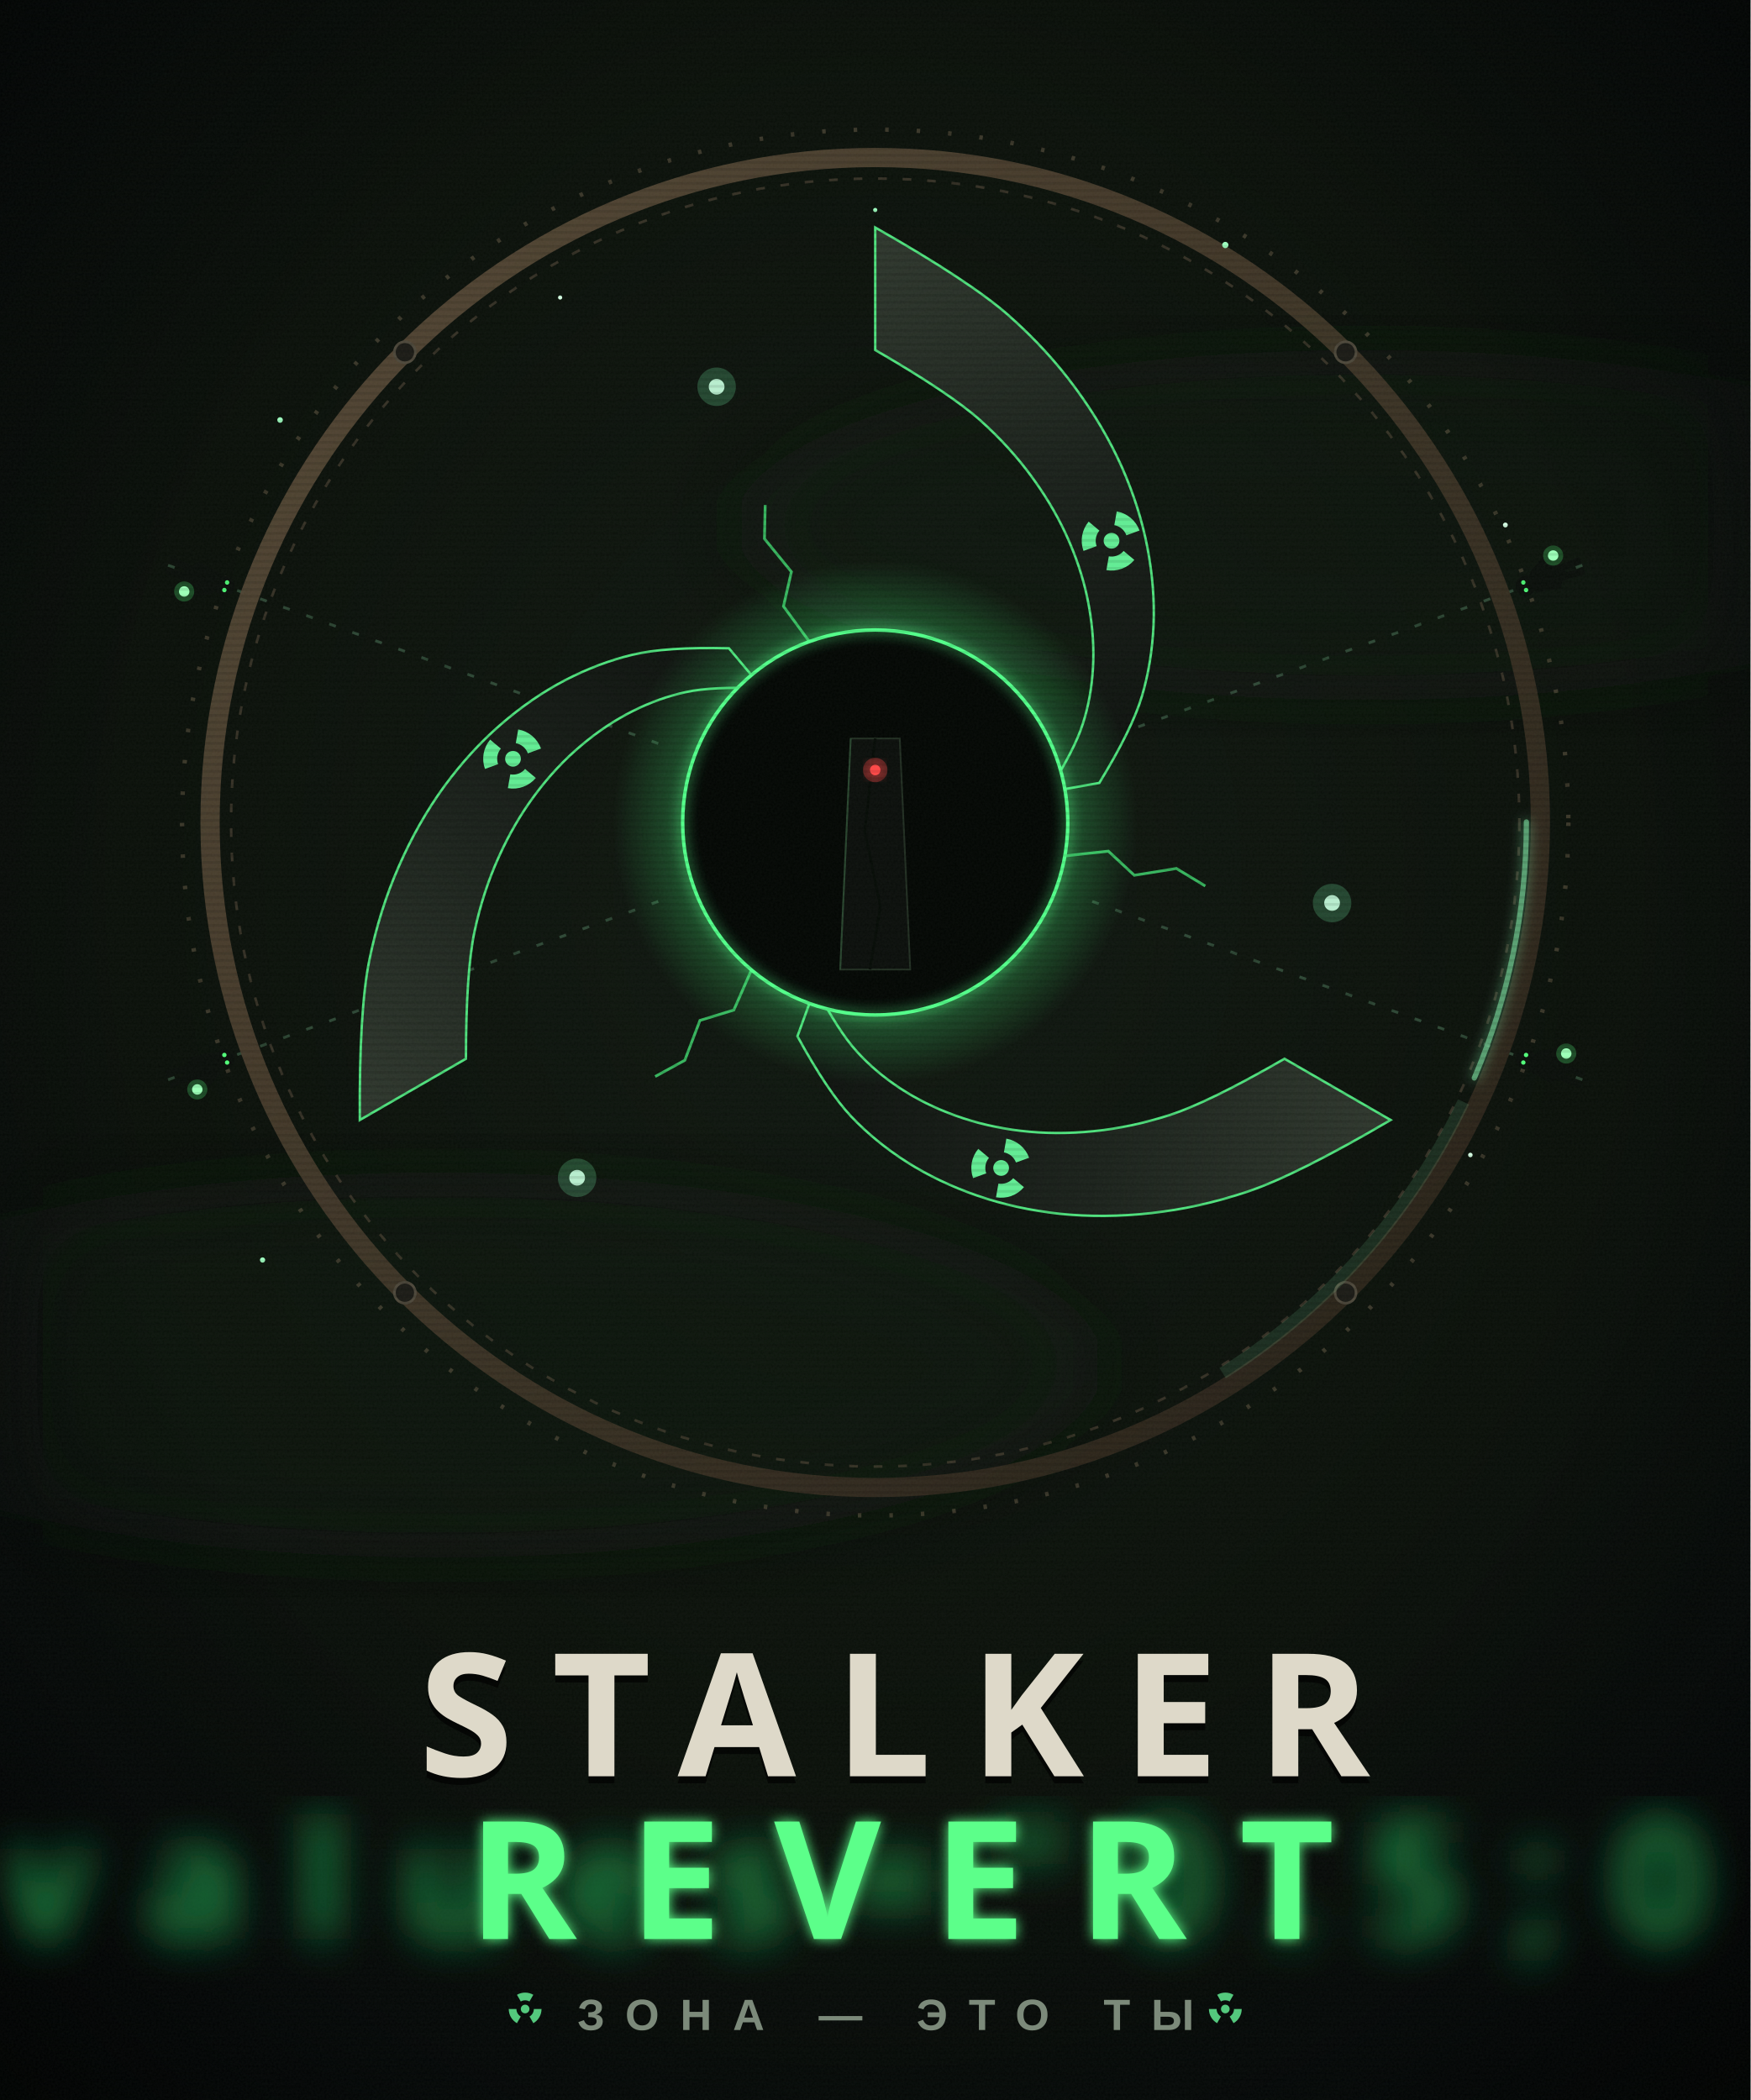
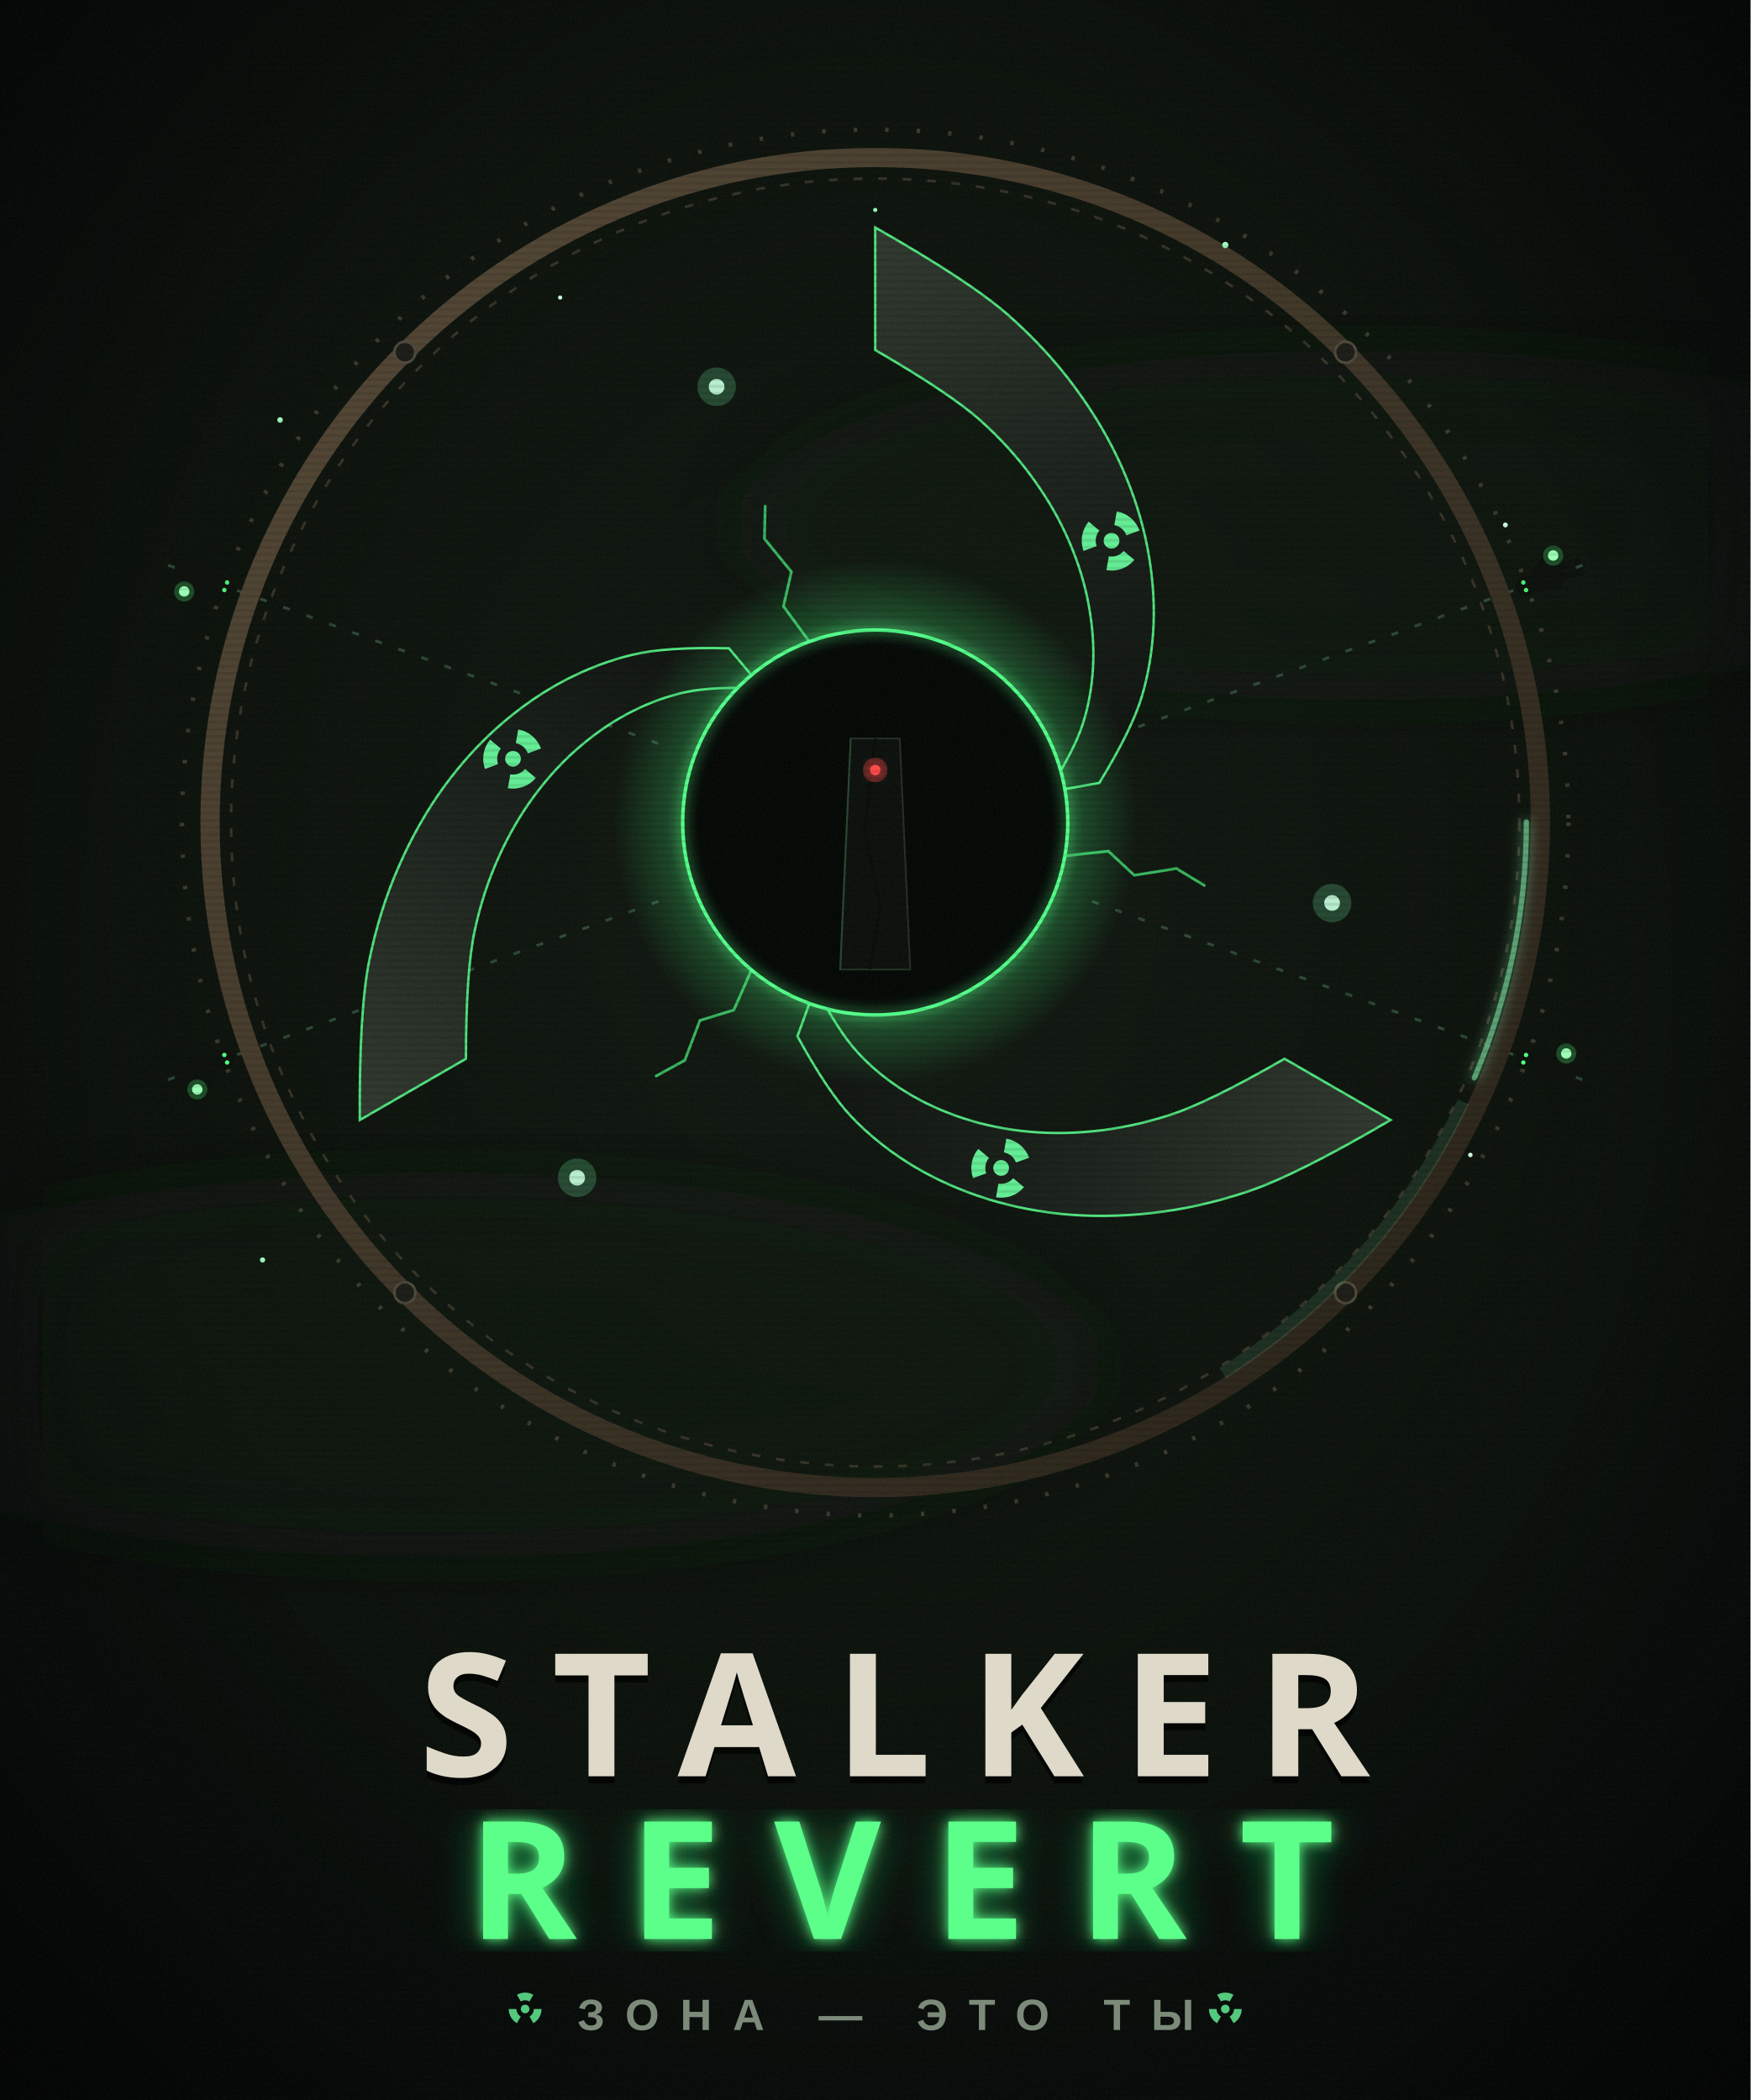
<svg xmlns="http://www.w3.org/2000/svg" width="1000" height="1200" viewBox="0 0 1000 1200">
  <defs>
    <radialGradient id="bgG" cx="50%" cy="42%" r="75%">
      <stop offset="0" stop-color="#101710" />
      <stop offset="0.55" stop-color="#0a0e09" />
      <stop offset="1" stop-color="#04060a" />
    </radialGradient>
    <radialGradient id="vig" cx="50%" cy="46%" r="72%">
      <stop offset="0" stop-color="#000" stop-opacity="0" />
      <stop offset="0.6" stop-color="#000" stop-opacity="0" />
      <stop offset="0.82" stop-color="#000" stop-opacity="0.38" />
      <stop offset="1" stop-color="#000" stop-opacity="0.9" />
    </radialGradient>
    <radialGradient id="coreGlow">
      <stop offset="0" stop-color="#49ff80" stop-opacity="0.4" />
      <stop offset="0.7" stop-color="#49ff80" stop-opacity="0.3" />
      <stop offset="1" stop-color="#49ff80" stop-opacity="0" />
    </radialGradient>
    <radialGradient id="crimsonGrad">
      <stop offset="0" stop-color="#ff2f1f" stop-opacity="0.6" />
      <stop offset="0.55" stop-color="#b3120a" stop-opacity="0.22" />
      <stop offset="1" stop-color="#b3120a" stop-opacity="0" />
    </radialGradient>
    <linearGradient id="bladeGrad" gradientUnits="userSpaceOnUse" x1="490" y1="150" x2="640" y2="480">
      <stop offset="0" stop-color="#31382f" />
      <stop offset="0.5" stop-color="#1b201b" />
      <stop offset="1" stop-color="#0c0f0c" />
    </linearGradient>
    <linearGradient id="rust" x1="0" y1="0" x2="1" y2="1">
      <stop offset="0" stop-color="#5a4a38" />
      <stop offset="1" stop-color="#241d15" />
    </linearGradient>
    <filter id="fGlow" x="-60%" y="-60%" width="220%" height="220%">
      <feGaussianBlur stdDeviation="3.5" result="b" />
      <feMerge>
        <feMergeNode in="b" />
        <feMergeNode in="SourceGraphic" />
      </feMerge>
    </filter>
    <filter id="fGlowBig" x="-80%" y="-80%" width="260%" height="260%">
      <feGaussianBlur stdDeviation="9" result="b" />
      <feMerge>
        <feMergeNode in="b" />
        <feMergeNode in="SourceGraphic" />
      </feMerge>
    </filter>
    <filter id="fBlur30">
      <feGaussianBlur stdDeviation="30" />
    </filter>
    <filter id="fBlur12">
      <feGaussianBlur stdDeviation="12" />
    </filter>
    <filter id="fGrain" x="0" y="0" width="100%" height="100%">
      <feTurbulence type="fractalNoise" baseFrequency="0.8" numOctaves="2" stitchTiles="stitch" />
      <feColorMatrix type="matrix" values="0 0 0 0 0.45  0 0 0 0 0.85  0 0 0 0 0.55  0 0 0 0.06 0" />
    </filter>
    <pattern id="scan" width="4" height="4" patternUnits="userSpaceOnUse">
      <rect width="4" height="1.6" fill="#000" opacity="0.5" />
    </pattern>
    <g id="miniTre">
      <circle r="4.5" fill="#66f79a" />
      <g stroke="#66f79a" stroke-width="8" fill="none">
        <path d="M -6.5,-11.3 A 13,13 0 0 1 6.5,-11.3" />
        <path d="M -6.5,-11.3 A 13,13 0 0 1 6.5,-11.3" transform="rotate(120)" />
        <path d="M -6.5,-11.3 A 13,13 0 0 1 6.5,-11.3" transform="rotate(240)" />
      </g>
    </g>
    <g id="bladeArm">
      <path fill="url(#bladeGrad)" stroke="#4fe07d" stroke-width="1.4" d="M 500,160         Q 554.5,191 576.4,210.4 Q 598.3,229.8 614.4,251.8 Q 630.6,273.8 640.9,296.9         Q 651.1,320 655.5,342.9 Q 659.9,365.8 659,387.3 Q 658,408.8 652.4,427.7         Q 646.8,446.6 628,477.4 L 598.5,482.6         Q 613.9,458.5 618.6,443.6 Q 623.4,428.8 624.4,411.8 Q 625.4,394.7 622.1,376.5         Q 618.9,358.3 611,339.9 Q 603.1,321.4 590.4,303.8 Q 577.8,286.2 560.5,270.6         Q 543.2,255 500,230 Z" />
      <use href="#miniTre" transform="translate(635,339) rotate(40)" opacity="0.95" />
    </g>
    <g id="orb">
      <circle r="11" fill="#7bffb0" opacity="0.22">
        <animate attributeName="r" values="9;14;9" dur="3.4s" repeatCount="indefinite" />
      </circle>
      <circle r="4.5" fill="#c9ffe0" opacity="0.9">
        <animate attributeName="r" values="4.5;7;4.5" dur="3.4s" repeatCount="indefinite" />
      </circle>
    </g>
    <g id="stalker">
      <circle cx="0" cy="-30" r="5" fill="#0a0d0a" />
      <path fill="#0a0d0a" d="M-5,-26 Q0,-29 5,-26 L7,-14 L4,-12 L4.5,0 L1.5,0 L0.5,-9 L-0.5,-9 L-1.5,0 L-4.5,0 L-4,-12 L-7,-14 Z" />
      <path d="M5,-24 L9,-17 L8.5,-12" stroke="#0a0d0a" stroke-width="3" fill="none" stroke-linecap="round" />
      <circle cx="-2" cy="-30.5" r="1.1" fill="#52ff7a" />
      <circle cx="2" cy="-30.5" r="1.1" fill="#52ff7a" />
      <circle cx="9.5" cy="-12" r="5" fill="#52ff7a" opacity="0.25" />
      <circle cx="9.5" cy="-12" r="2.6" fill="#9dffb8">
        <animate attributeName="opacity" values="0.6;1;0.6" dur="2s" repeatCount="indefinite" />
      </circle>
    </g>
    <path id="tp1" d="M 132.8,288 A 424,424 0 0 1 867.2,288" fill="none" />
    <path id="tp2" d="M 132.8,288 A 424,424 0 0 1 867.2,288" transform="rotate(120 500 500)" fill="none" />
    <path id="tp3" d="M 132.8,288 A 424,424 0 0 1 867.2,288" transform="rotate(240 500 500)" fill="none" />
  </defs>
  <rect width="1000" height="1200" fill="url(#bgG)" />
  <ellipse cx="250" cy="780" rx="380" ry="110" fill="#0c150d" opacity="0.55" filter="url(#fBlur30)">
    <animateTransform attributeName="transform" type="translate" values="0 0; 40 -12; 0 0" dur="26s" repeatCount="indefinite" />
  </ellipse>
  <ellipse cx="780" cy="300" rx="360" ry="100" fill="#0a130c" opacity="0.5" filter="url(#fBlur30)">
    <animateTransform attributeName="transform" type="translate" values="0 0; -35 10; 0 0" dur="31s" repeatCount="indefinite" />
  </ellipse>
  <g transform="translate(0,-30)">
    <g stroke="#5e9370" stroke-width="1.6" stroke-dasharray="4 10" opacity="0.4">
      <line x1="96" y1="353" x2="377.7" y2="455.5">
        <animate attributeName="stroke-dashoffset" from="0" to="-56" dur="2.2s" repeatCount="indefinite" />
      </line>
      <line x1="96" y1="647" x2="377.7" y2="544.5">
        <animate attributeName="stroke-dashoffset" from="0" to="-56" dur="2.2s" repeatCount="indefinite" />
      </line>
      <line x1="904" y1="353" x2="622.3" y2="455.5">
        <animate attributeName="stroke-dashoffset" from="0" to="-56" dur="2.2s" repeatCount="indefinite" />
      </line>
      <line x1="904" y1="647" x2="622.3" y2="544.5">
        <animate attributeName="stroke-dashoffset" from="0" to="-56" dur="2.2s" repeatCount="indefinite" />
      </line>
    </g>
    <g font-family="Arial, sans-serif" font-size="21" font-weight="bold" letter-spacing="6" fill="#59634f" opacity="0.85">
      <text>&lt;textPath href="#tp1" startOffset="50%" text-anchor="middle"&gt;ЗОНА ОТЧУЖДЕНИЯ&lt;/textPath&gt;</text>
      <text>&lt;textPath href="#tp2" startOffset="50%" text-anchor="middle"&gt;АНОМАЛЬНАЯ АКТИВНОСТЬ&lt;/textPath&gt;</text>
      <text>&lt;textPath href="#tp3" startOffset="50%" text-anchor="middle"&gt;S.T.A.L.K.E.R. REVERT&lt;/textPath&gt;</text>
    </g>
    <g stroke="#37b45e" stroke-width="1.6" fill="none">
      <animate attributeName="opacity" values="0.3;0.7;0.4;0.6;0.3" dur="6s" repeatCount="indefinite" />
      <path d="M500,390 L493,366 L504,349 L496,326 L503,308" transform="rotate(100 500 500)" />
      <path d="M500,390 L493,366 L504,349 L496,326 L503,308" transform="rotate(220 500 500)" />
      <path d="M500,390 L493,366 L504,349 L496,326 L503,308" transform="rotate(340 500 500)" />
    </g>
    <g>
      <animateTransform attributeName="transform" type="rotate" from="360 500 500" to="0 500 500" dur="60s" repeatCount="indefinite" />
      <use href="#bladeArm" />
      <use href="#bladeArm" transform="rotate(120 500 500)" />
      <use href="#bladeArm" transform="rotate(240 500 500)" />
      <use href="#orb" transform="translate(761,546)" />
      <use href="#orb" transform="translate(329.7,703)" />
      <use href="#orb" transform="translate(409.4,251)" />
    </g>
    <circle cx="500" cy="500" r="150" fill="url(#coreGlow)">
      <animate attributeName="opacity" values="0.55;0.95;0.55" dur="5s" repeatCount="indefinite" />
    </circle>
    <circle cx="500" cy="500" r="95" fill="url(#crimsonGrad)">
      <animate attributeName="opacity" values="0.3;0.9;0.45;0.8;0.3" dur="8s" repeatCount="indefinite" />
    </circle>
    <circle cx="500" cy="500" r="110" fill="#030503" />
    <circle cx="500" cy="500" r="110" fill="none" stroke="#52ff8a" stroke-width="2" filter="url(#fGlow)">
      <animate attributeName="opacity" values="0.35;0.85;0.35" dur="4.5s" repeatCount="indefinite" />
    </circle>
    <path d="M 486,452 L 514,452 L 520,584 L 480,584 Z" fill="#0b0d0b" stroke="#222d22" stroke-width="1" />
    <path d="M486,452 L480,584" stroke="#2f5c3a" stroke-width="1" opacity="0.5" fill="none" />
    <path d="M 500,452 L 494,505 L 503,548 L 497,584" stroke="#060a06" stroke-width="1.5" fill="none" />
    <circle cx="500" cy="470" r="7" fill="#ff4646" opacity="0.3">
      <animate attributeName="r" values="5;9;5" dur="2.6s" repeatCount="indefinite" />
    </circle>
    <circle cx="500" cy="470" r="3" fill="#ff4646" filter="url(#fGlow)">
      <animate attributeName="opacity" values="0.25;1;0.25" dur="2.6s" repeatCount="indefinite" />
    </circle>
    <circle cx="500" cy="500" r="380" fill="none" stroke="url(#rust)" stroke-width="11" opacity="0.95" />
    <circle cx="500" cy="500" r="368" fill="none" stroke="#57493a" stroke-width="1.5" stroke-dasharray="5 9" opacity="0.55" />
    <circle cx="500" cy="500" r="396" fill="none" stroke="#6a5c48" stroke-width="2.5" stroke-dasharray="2 16" opacity="0.5" />
    <g fill="#1c1a16" stroke="#4d463a" stroke-width="1.5">
      <circle cx="768.7" cy="231.3" r="6" />
      <circle cx="768.7" cy="768.7" r="6" />
      <circle cx="231.3" cy="231.3" r="6" />
      <circle cx="231.3" cy="768.7" r="6" />
    </g>
    <g>
      <animateTransform attributeName="transform" type="rotate" from="0 500 500" to="360 500 500" dur="11s" repeatCount="indefinite" />
      <circle cx="500" cy="500" r="372" fill="none" stroke="#8dffb8" stroke-width="7" stroke-dasharray="210 2127.3" stroke-dashoffset="-165" opacity="0.12" />
      <circle cx="500" cy="500" r="372" fill="none" stroke="#8dffb8" stroke-width="3" stroke-dasharray="150 2187.3" stroke-linecap="round" filter="url(#fGlow)" opacity="0.6" />
    </g>
    <g transform="translate(96,353) rotate(110) scale(1.15)">
      <g>
        <animateTransform attributeName="transform" type="translate" values="0 0;0 -1.8;0 0" dur="0.85s" repeatCount="indefinite" />
        <use href="#stalker" />
      </g>
    </g>
    <g transform="translate(96,647) rotate(70) scale(1.15)">
      <g>
        <animateTransform attributeName="transform" type="translate" values="0 0;0 -1.8;0 0" dur="0.95s" repeatCount="indefinite" />
        <use href="#stalker" />
      </g>
    </g>
    <g transform="translate(904,353) rotate(250) scale(1.15)">
      <g>
        <animateTransform attributeName="transform" type="translate" values="0 0;0 -1.8;0 0" dur="0.9s" repeatCount="indefinite" />
        <use href="#stalker" />
      </g>
    </g>
    <g transform="translate(904,647) rotate(290) scale(1.15)">
      <g>
        <animateTransform attributeName="transform" type="translate" values="0 0;0 -1.8;0 0" dur="1s" repeatCount="indefinite" />
        <use href="#stalker" />
      </g>
    </g>
  </g>
  <g fill="#9fffc0">
    <circle cx="160" cy="240" r="1.6">
      <animate attributeName="opacity" values="0;0.8;0" dur="5s" repeatCount="indefinite" />
      <animate attributeName="cy" values="240;180" dur="5s" repeatCount="indefinite" />
    </circle>
    <circle cx="320" cy="170" r="1.2" fill="#d6ffe4">
      <animate attributeName="opacity" values="0;0.7;0" dur="6s" begin="-3s" repeatCount="indefinite" />
      <animate attributeName="cy" values="170;115" dur="6s" begin="-3s" repeatCount="indefinite" />
    </circle>
    <circle cx="700" cy="140" r="1.8">
      <animate attributeName="opacity" values="0;0.75;0" dur="7s" begin="-1s" repeatCount="indefinite" />
      <animate attributeName="cy" values="140;80" dur="7s" begin="-1s" repeatCount="indefinite" />
    </circle>
    <circle cx="860" cy="300" r="1.4" fill="#d6ffe4">
      <animate attributeName="opacity" values="0;0.7;0" dur="5.5s" begin="-4s" repeatCount="indefinite" />
      <animate attributeName="cy" values="300;245" dur="5.5s" begin="-4s" repeatCount="indefinite" />
    </circle>
    <circle cx="150" cy="720" r="1.5">
      <animate attributeName="opacity" values="0;0.7;0" dur="6.5s" begin="-2s" repeatCount="indefinite" />
      <animate attributeName="cy" values="720;660" dur="6.5s" begin="-2s" repeatCount="indefinite" />
    </circle>
    <circle cx="840" cy="660" r="1.3" fill="#d6ffe4">
      <animate attributeName="opacity" values="0;0.65;0" dur="6s" begin="-5s" repeatCount="indefinite" />
      <animate attributeName="cy" values="660;600" dur="6s" begin="-5s" repeatCount="indefinite" />
    </circle>
    <circle cx="500" cy="120" r="1.2">
      <animate attributeName="opacity" values="0;0.7;0" dur="7.5s" begin="-3s" repeatCount="indefinite" />
      <animate attributeName="cy" values="120;65" dur="7.5s" begin="-3s" repeatCount="indefinite" />
    </circle>
  </g>
  <rect width="1000" height="1200" fill="#46ff7d" opacity="0">
    <animate attributeName="opacity" values="0;0.04;0.01;0.055;0;0.02;0.035;0" keyTimes="0;0.07;0.12;0.16;0.45;0.7;0.85;1" dur="7s" repeatCount="indefinite" />
  </rect>
  <rect width="1000" height="1200" fill="url(#scan)" opacity="0.18" />
  <rect width="1000" height="1200" fill="url(#vig)" />
  <rect width="1000" height="1200" filter="url(#fGrain)" opacity="0.8" />
  <g id="title" font-family="'Arial Black', Impact, sans-serif" font-weight="900" text-anchor="middle">
    <text x="511" y="1019" font-size="98" letter-spacing="22" fill="#000" opacity="0.65">STALKER</text>
    <text x="511" y="1015" font-size="98" letter-spacing="22" fill="#ded9c9">STALKER</text>
    <text x="515" y="1108" font-size="94" letter-spacing="30" fill="#1c8a45" filter="url(#fBlur12)">REVERT
-       &lt;animate attributeName="opacity" values="0.5;0.9;0.5" dur="4s" repeatCount="indefinite"/&gt;
    </text>
    <text x="515" y="1108" font-size="94" letter-spacing="30" fill="#5cff8a" filter="url(#fGlow)">REVERT</text>
    <use href="#miniTre" transform="translate(300,1148) scale(0.55)" opacity="0.8" />
    <use href="#miniTre" transform="translate(700,1148) scale(0.55)" opacity="0.8" />
    <text x="506" y="1160" font-family="Arial, sans-serif" font-weight="bold" font-size="25" letter-spacing="12" fill="#7c8a7a">ЗОНА — ЭТО ТЫ</text>
  </g>
</svg>
